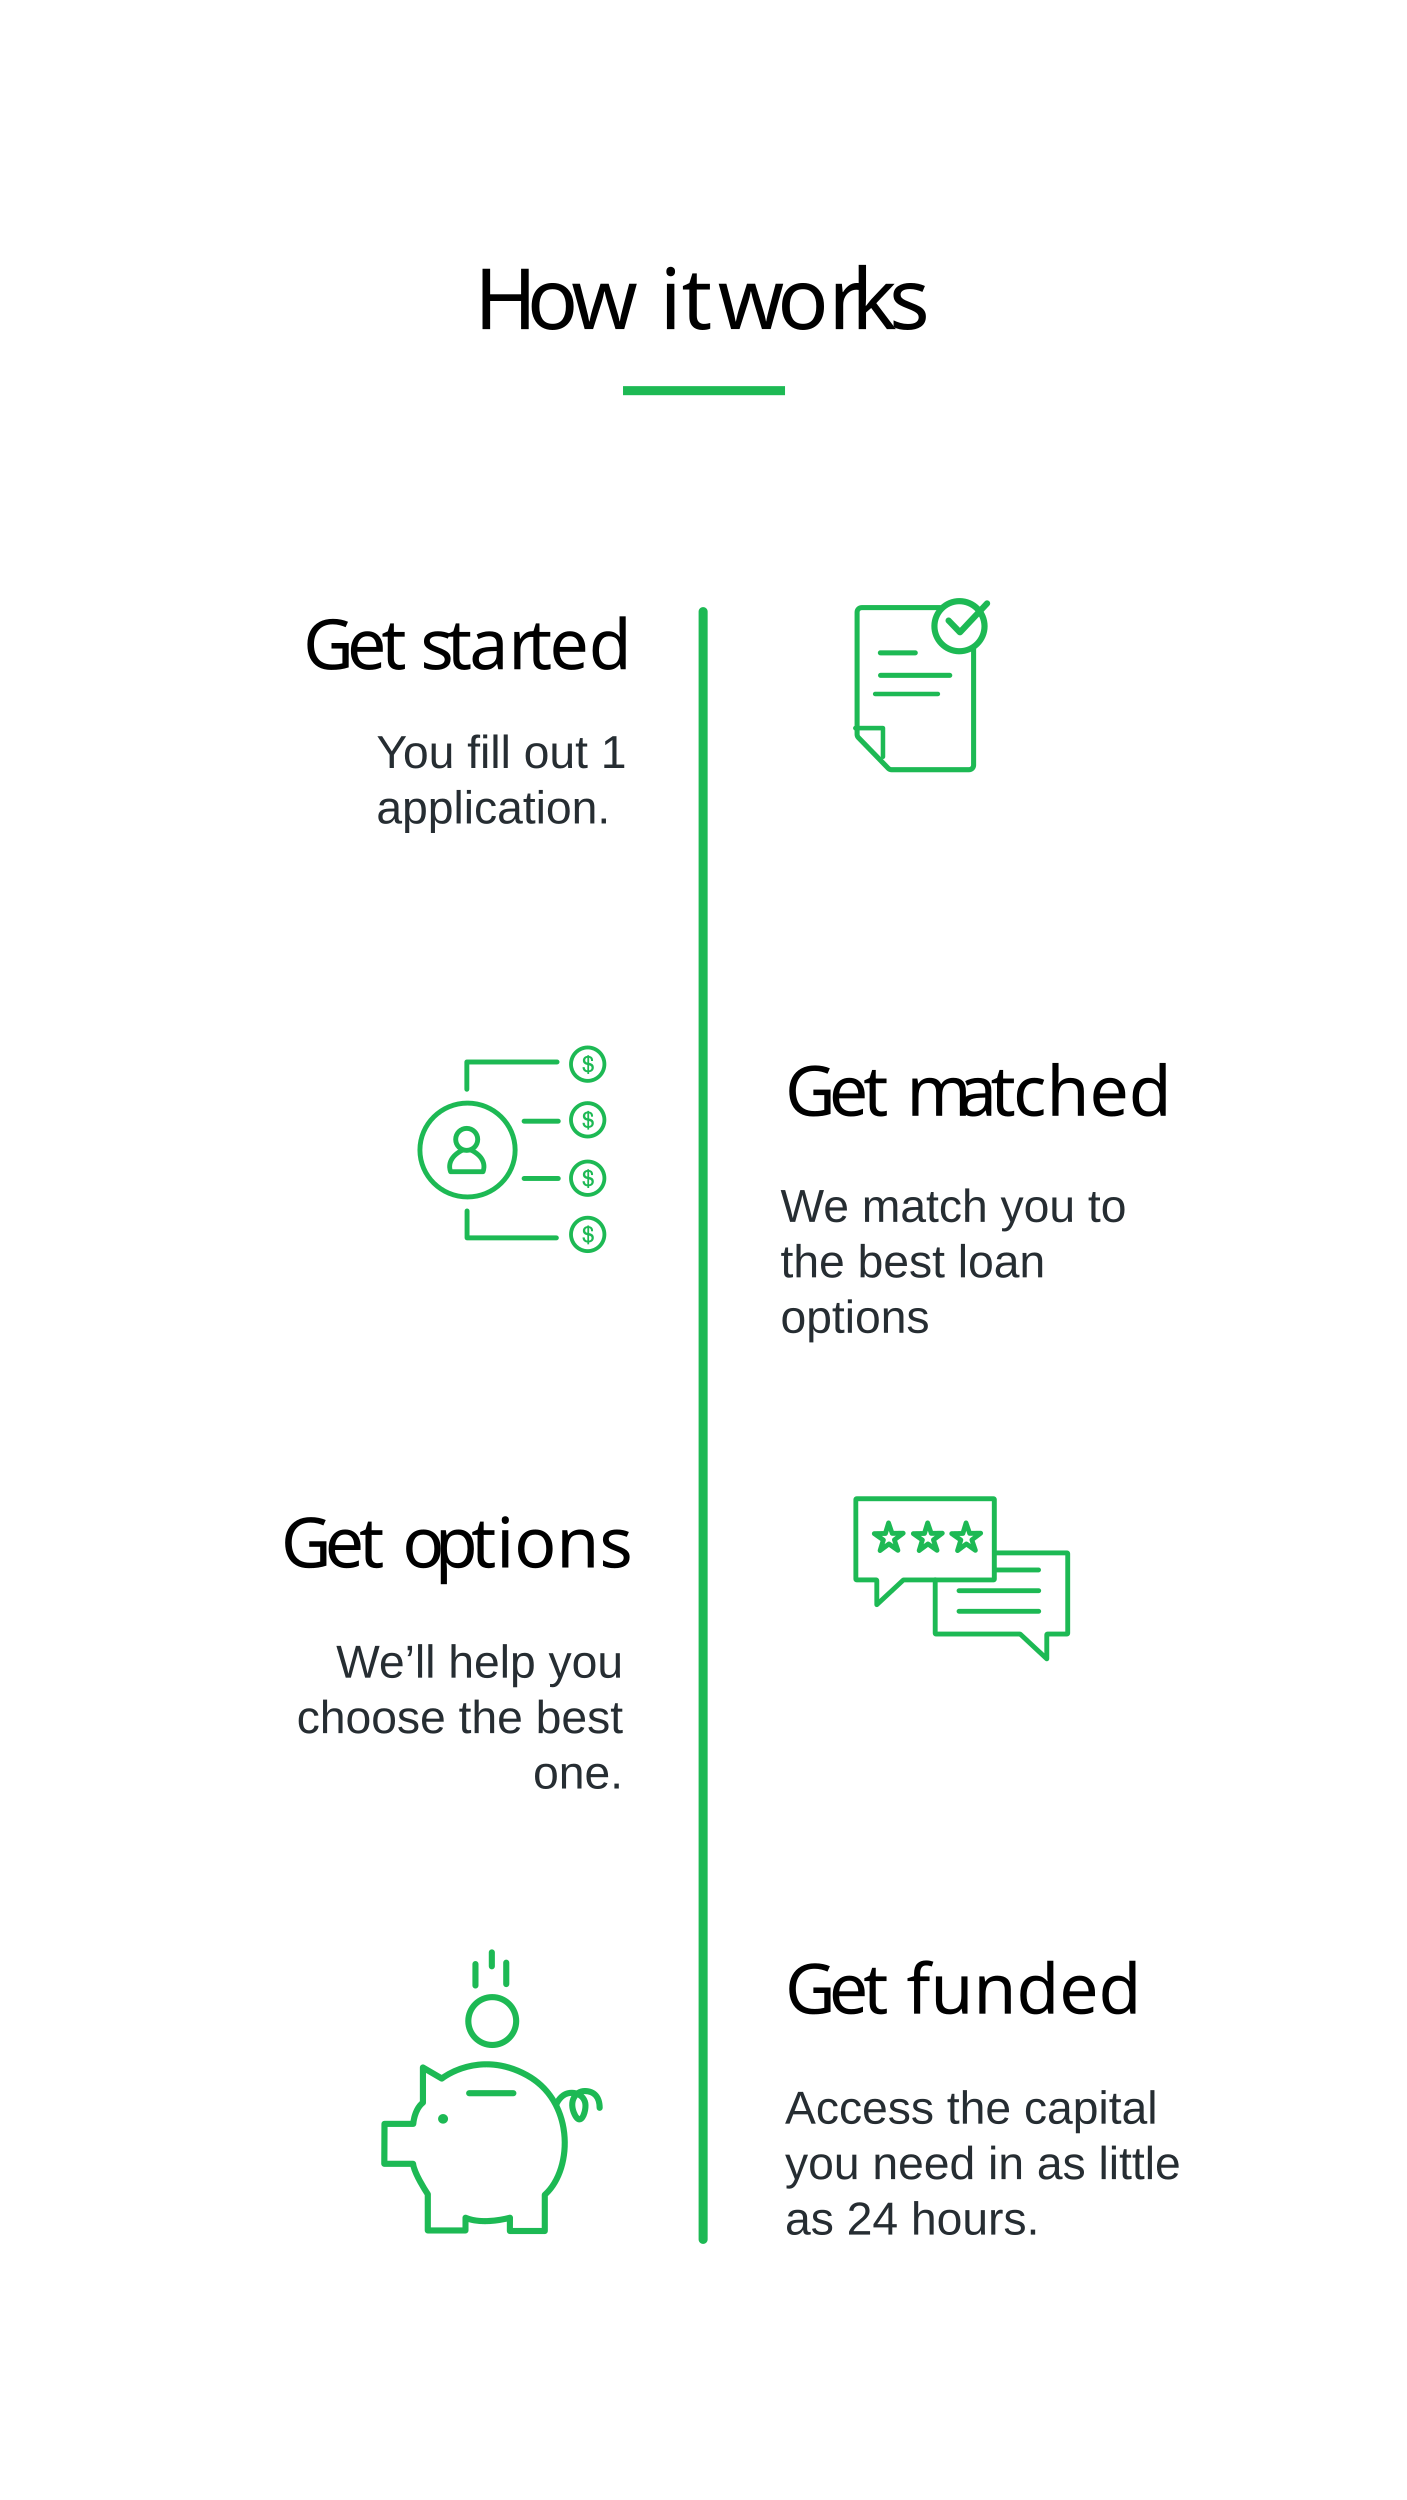
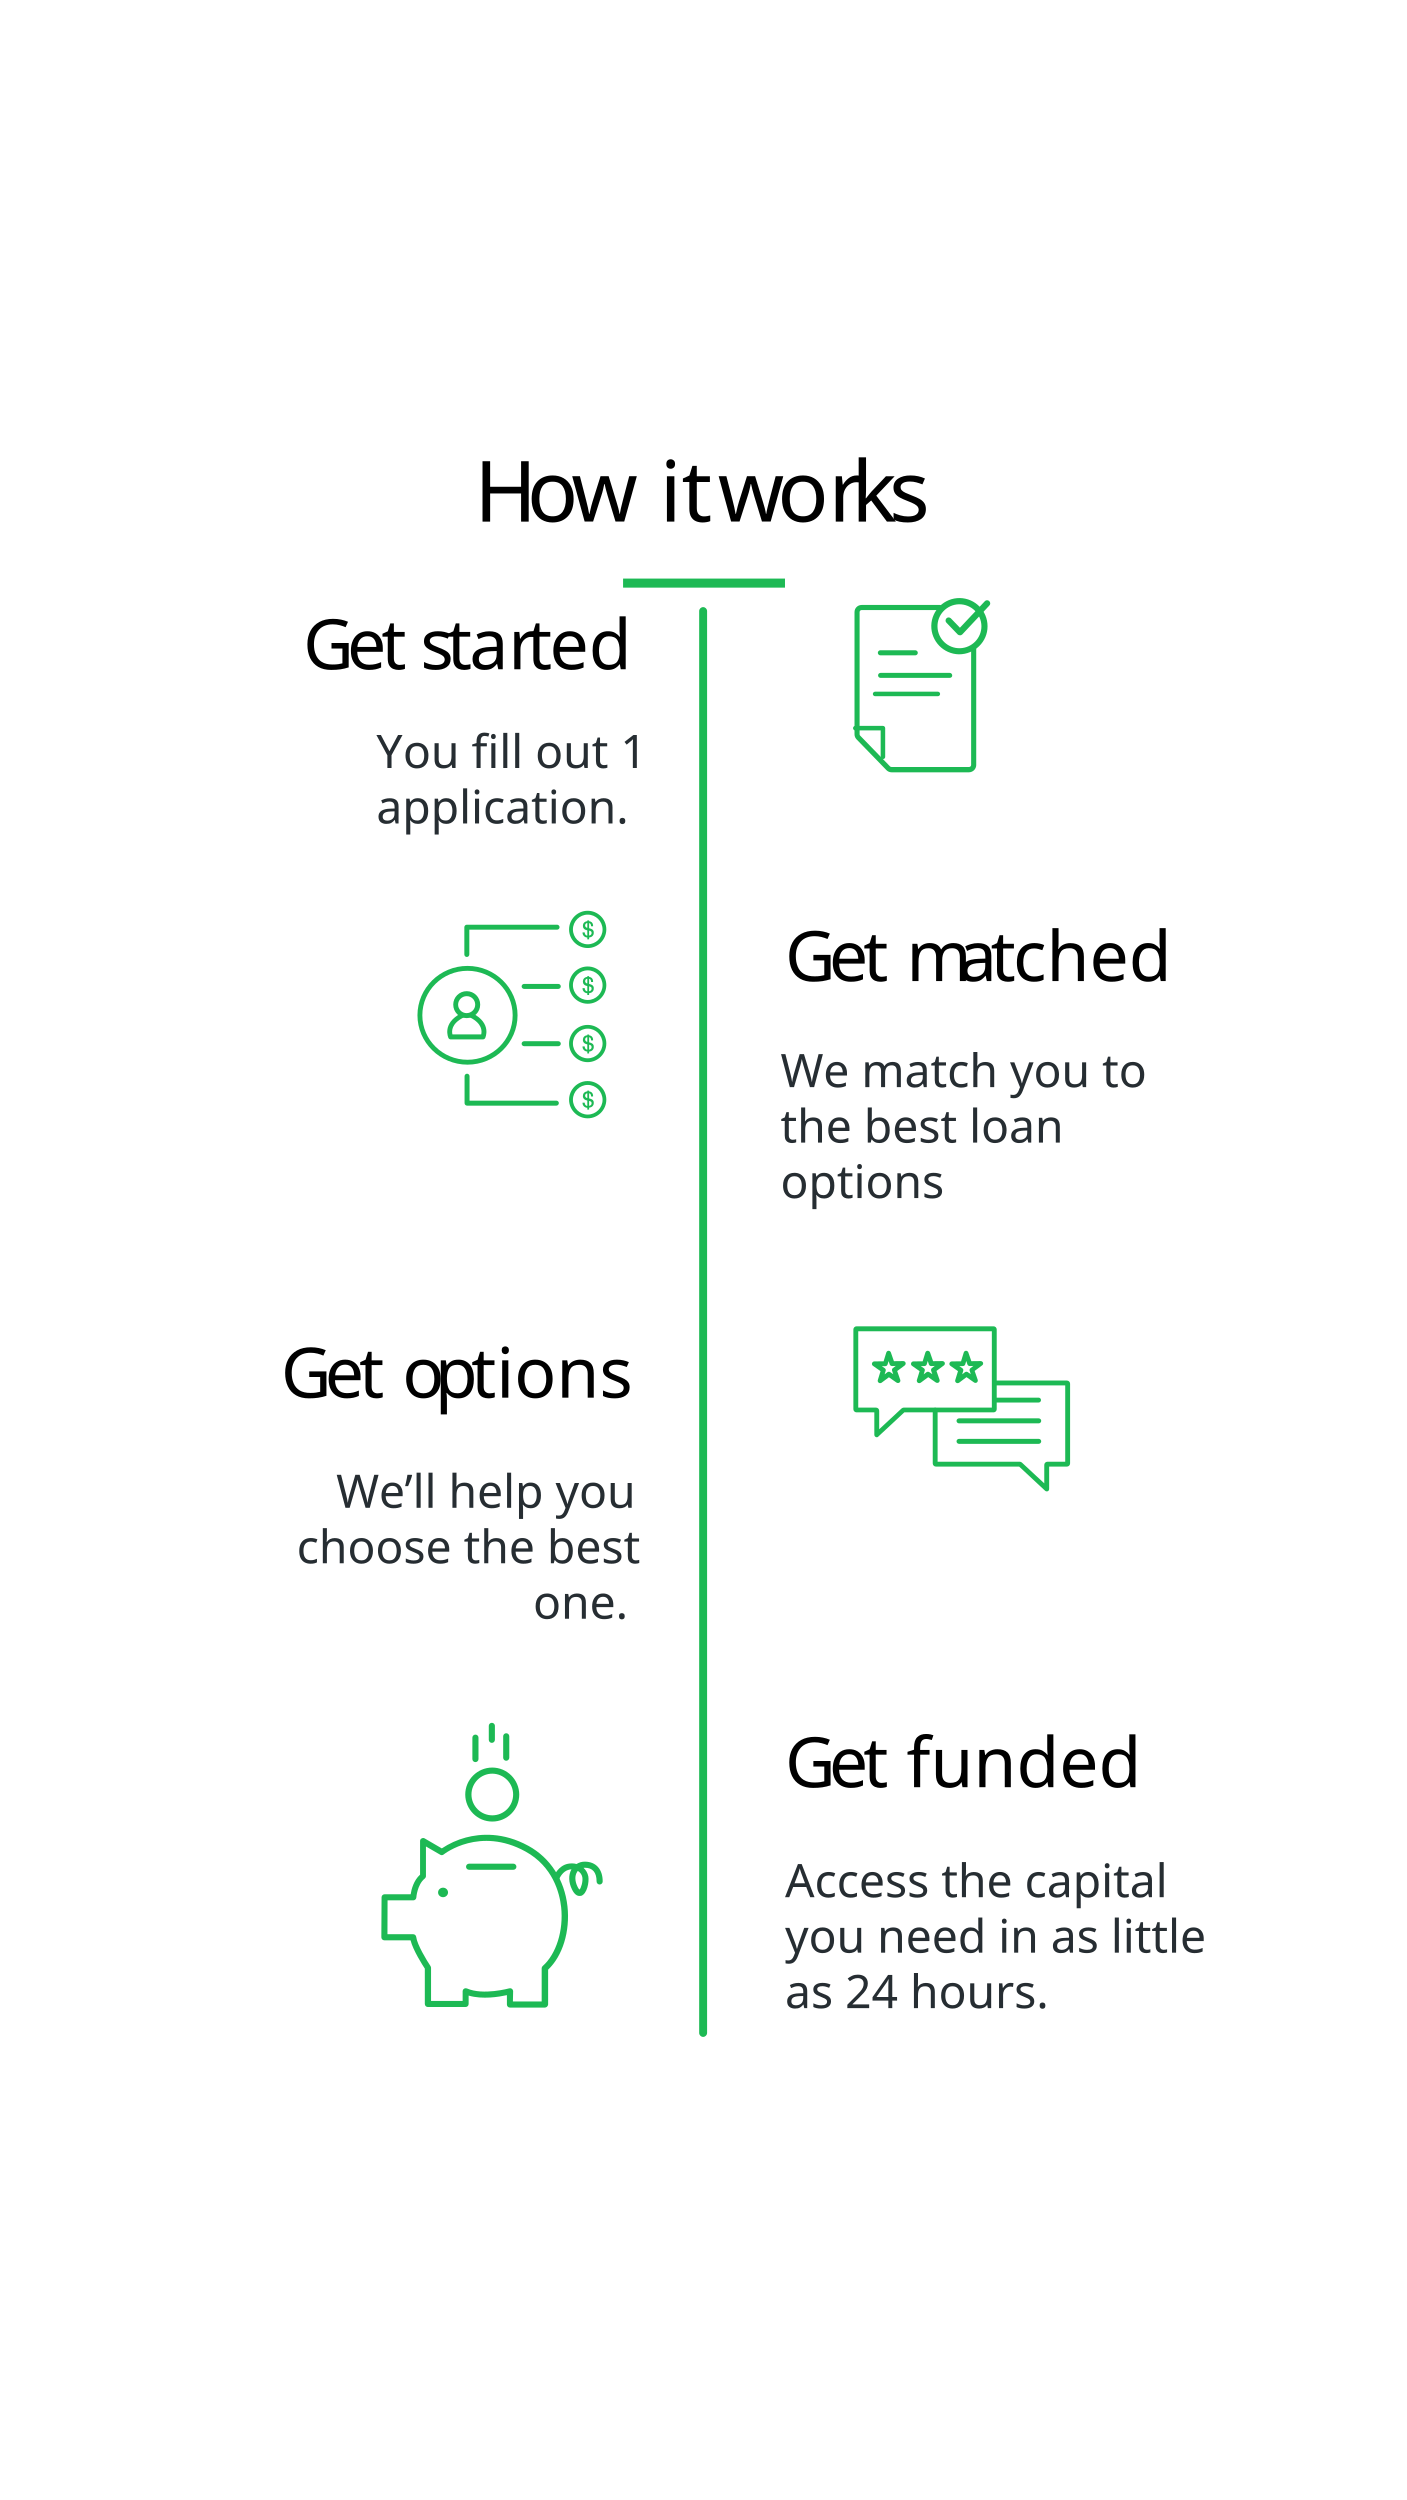
- <svg xmlns="http://www.w3.org/2000/svg" id="Layer_1" data-name="Layer 1" viewBox="0 0 1242 2208">
-   <defs>
-     <style>.cls-1{fill:#1db954;}.cls-2{font-size:61.49px;}.cls-2,.cls-8{font-family:Calibri, Calibri;}.cls-3{letter-spacing:-0.01em;}.cls-4{letter-spacing:-0.01em;}.cls-5{letter-spacing:-0.01em;}.cls-6{letter-spacing:-0.01em;}.cls-7{letter-spacing:0em;}.cls-8{font-size:74.7px;}.cls-9{letter-spacing:0em;}.cls-10{letter-spacing:-0.01em;}.cls-11{font-size:40.82px;fill:#262d32;font-family:ArialMT, Arial;}.cls-12{letter-spacing:-0.09em;}.cls-13{letter-spacing:-0.02em;}.cls-14{letter-spacing:-0.01em;}.cls-15{letter-spacing:0em;}.cls-16{fill:none;stroke:#1db954;stroke-miterlimit:10;stroke-width:8px;}</style>
-   </defs>
-   <path class="cls-1" d="M855.87,682.06H787.39a6.32,6.32,0,0,1-4.49-1.9L756.51,653a6.27,6.27,0,0,1-1.76-4.36V540.67a6.25,6.25,0,0,1,6.25-6.25h69.31a2.24,2.24,0,0,1,0,4.47H761a1.78,1.78,0,0,0-1.78,1.78V648.61a1.77,1.77,0,0,0,.5,1.24L786.11,677a1.82,1.82,0,0,0,1.28.54h68.48a1.78,1.78,0,0,0,1.78-1.78V571.7a2.24,2.24,0,1,1,4.47,0V675.8A6.27,6.27,0,0,1,855.87,682.06Z" />
-   <path class="cls-1" d="M846.94,577.91a24.86,24.86,0,1,1,25.34-24.85C872.28,566.76,860.91,577.91,846.94,577.91Zm0-44.24a19.4,19.4,0,1,0,19.87,19.39A19.65,19.65,0,0,0,846.94,533.67Z" />
-   <path class="cls-1" d="M847.77,561.14a2.75,2.75,0,0,1-2-.84L835.86,550a2.73,2.73,0,1,1,3.93-3.79l8,8.25,22-23.39a2.73,2.73,0,1,1,4,3.75l-23.92,25.47a2.74,2.74,0,0,1-2,.87Z" />
-   <path class="cls-1" d="M779.84,670.4a2,2,0,0,1-2-2V645.1H755.44a2,2,0,1,1,0-4.05h24.4a2,2,0,0,1,2,2v25.3A2,2,0,0,1,779.84,670.4Z" />
-   <path class="cls-1" d="M808.52,578.82H777.7a2.24,2.24,0,1,1,0-4.47h30.82a2.24,2.24,0,0,1,0,4.47Z" />
-   <path class="cls-1" d="M838.84,598.71H777.7a2.24,2.24,0,0,1,0-4.48h61.14a2.24,2.24,0,0,1,0,4.48Z" />
-   <path class="cls-1" d="M828.34,614.92H772.93a2,2,0,0,1,0-4h55.41a2,2,0,1,1,0,4Z" />
-   <path class="cls-1" d="M412.31,964.21a2.17,2.17,0,0,1-2.17-2.17v-24.1a2.17,2.17,0,0,1,2.17-2.17H492a2.17,2.17,0,0,1,0,4.34H414.48V962A2.17,2.17,0,0,1,412.31,964.21Z" />
-   <path class="cls-1" d="M491.39,1095.46H412.51a2.17,2.17,0,0,1-2.17-2.17v-23.77a2.17,2.17,0,0,1,4.34,0v21.6h76.71a2.17,2.17,0,0,1,0,4.34Z" />
-   <path class="cls-1" d="M412.19,1018.19a11.89,11.89,0,1,1,11.89-11.89A11.91,11.91,0,0,1,412.19,1018.19Zm0-19.44a7.55,7.55,0,1,0,7.55,7.55A7.56,7.56,0,0,0,412.19,998.75Z" />
-   <path class="cls-1" d="M426.49,1037H398a2.16,2.16,0,0,1-1.94-1.21c-.07-.13-6.12-13,11.24-21.92a2.17,2.17,0,1,1,2,3.86c-10.8,5.54-10.44,12.23-9.74,14.94H425c.66-2.73,1-9.46-9.73-14.94a2.17,2.17,0,1,1,2-3.86c17.36,8.9,11.3,21.79,11.24,21.92A2.17,2.17,0,0,1,426.49,1037Z" />
-   <path class="cls-1" d="M412.92,1059.31c-24.39,0-44.22-19.56-44.22-43.61s19.83-43.62,44.22-43.62,44.22,19.57,44.22,43.62S437.3,1059.31,412.92,1059.31Zm0-82.89c-22,0-39.89,17.62-39.89,39.28S390.92,1055,412.92,1055s39.88-17.62,39.88-39.28S434.91,976.42,412.92,976.42Z" />
-   <path class="cls-1" d="M493.08,992.4h-30.2a2.17,2.17,0,0,1,0-4.34h30.2a2.17,2.17,0,0,1,0,4.34Z" />
-   <path class="cls-1" d="M493.08,1043h-30.2a2.17,2.17,0,1,1,0-4.34h30.2a2.17,2.17,0,1,1,0,4.34Z" />
-   <path class="cls-1" d="M519.07,956.32a16.45,16.45,0,1,1,16.44-16.45A16.47,16.47,0,0,1,519.07,956.32Zm0-29.52a13.07,13.07,0,1,0,13.07,13.07A13.09,13.09,0,0,0,519.07,926.8Z" />
-   <path class="cls-1" d="M518.73,947a4.23,4.23,0,0,1-3.05-1.29,4.12,4.12,0,0,1-1.15-2.94c0-.07,0-.16,0-.29h1.88c.1,1.71.87,2.67,2.31,2.86v-4.72q-3.91-.78-3.92-4a3.85,3.85,0,0,1,1.05-2.79,4.27,4.27,0,0,1,2.87-1.25v-.65h1.56v.65a4.3,4.3,0,0,1,2.42,1,4.1,4.1,0,0,1,1.06,3.23v.25H522a3.87,3.87,0,0,0-.39-2,1.93,1.93,0,0,0-1.28-.85v4.46a6.21,6.21,0,0,1,3.3,1.52,3.61,3.61,0,0,1,.83,2.44,4,4,0,0,1-1.08,3,4.8,4.8,0,0,1-3.05,1.3v1.6h-1.56Zm0-8.57v-4.2a2,2,0,0,0-1.86,2.1A2,2,0,0,0,518.73,938.43Zm1.56,2.51v4.38c1.44-.27,2.16-1,2.16-2.3a2,2,0,0,0-.43-1.29A2.93,2.93,0,0,0,520.29,940.94Z" />
-   <path class="cls-1" d="M519.07,1005.48A16.45,16.45,0,1,1,535.51,989,16.47,16.47,0,0,1,519.07,1005.48Zm0-29.52A13.07,13.07,0,1,0,532.14,989,13.09,13.09,0,0,0,519.07,976Z" />
-   <path class="cls-1" d="M518.73,996.16a4.23,4.23,0,0,1-3.05-1.29,4.13,4.13,0,0,1-1.15-2.94c0-.07,0-.16,0-.29h1.88c.1,1.71.87,2.67,2.31,2.86v-4.72q-3.91-.78-3.92-4a3.85,3.85,0,0,1,1.05-2.79,4.27,4.27,0,0,1,2.87-1.25v-.65h1.56v.65a4.3,4.3,0,0,1,2.42,1,4.1,4.1,0,0,1,1.06,3.23v.25H522a3.87,3.87,0,0,0-.39-2,1.93,1.93,0,0,0-1.28-.85v4.46a6.21,6.21,0,0,1,3.3,1.52,3.61,3.61,0,0,1,.83,2.44,4,4,0,0,1-1.08,3,4.8,4.8,0,0,1-3.05,1.3v1.6h-1.56Zm0-8.57v-4.2a2,2,0,0,0-1.86,2.1A2,2,0,0,0,518.73,987.59Zm1.56,2.51v4.38c1.44-.27,2.16-1,2.16-2.3a2,2,0,0,0-.43-1.29A2.93,2.93,0,0,0,520.29,990.1Z" />
-   <path class="cls-1" d="M519.07,1057.05a16.45,16.45,0,1,1,16.44-16.45A16.47,16.47,0,0,1,519.07,1057.05Zm0-29.52a13.07,13.07,0,1,0,13.07,13.07A13.09,13.09,0,0,0,519.07,1027.53Z" />
-   <path class="cls-1" d="M518.73,1047.73a4.23,4.23,0,0,1-3.05-1.29,4.13,4.13,0,0,1-1.15-2.94c0-.07,0-.16,0-.29h1.88c.1,1.71.87,2.67,2.31,2.86v-4.72q-3.91-.78-3.92-4a3.87,3.87,0,0,1,1.05-2.8,4.31,4.31,0,0,1,2.87-1.24v-.65h1.56v.65a4.3,4.3,0,0,1,2.42,1,4.1,4.1,0,0,1,1.06,3.23v.25H522a3.87,3.87,0,0,0-.39-2,1.9,1.9,0,0,0-1.28-.85v4.46a6.21,6.21,0,0,1,3.3,1.52,3.61,3.61,0,0,1,.83,2.44,4,4,0,0,1-1.08,3,4.8,4.8,0,0,1-3.05,1.3v1.6h-1.56Zm0-8.57V1035a2,2,0,0,0-1.86,2.1A2,2,0,0,0,518.73,1039.16Zm1.56,2.51v4.38c1.44-.27,2.16-1,2.16-2.3a2,2,0,0,0-.43-1.29A2.93,2.93,0,0,0,520.29,1041.67Z" />
-   <path class="cls-1" d="M519.07,1106.69a16.45,16.45,0,1,1,16.44-16.45A16.47,16.47,0,0,1,519.07,1106.69Zm0-29.52a13.07,13.07,0,1,0,13.07,13.07A13.09,13.09,0,0,0,519.07,1077.17Z" />
-   <path class="cls-1" d="M518.73,1097.38a4.28,4.28,0,0,1-3.05-1.3,4.12,4.12,0,0,1-1.15-2.94c0-.06,0-.16,0-.29h1.88c.1,1.71.87,2.67,2.31,2.86V1091q-3.91-.78-3.92-4a3.85,3.85,0,0,1,1.05-2.79,4.27,4.27,0,0,1,2.87-1.25v-.65h1.56v.65a4.3,4.3,0,0,1,2.42,1,4.1,4.1,0,0,1,1.06,3.23v.25H522a3.87,3.87,0,0,0-.39-2,1.93,1.93,0,0,0-1.28-.85v4.47a6.14,6.14,0,0,1,3.3,1.51,3.63,3.63,0,0,1,.83,2.44,4,4,0,0,1-1.08,3,4.86,4.86,0,0,1-3.05,1.31V1099h-1.56Zm0-8.58v-4.2a2,2,0,0,0-1.86,2.1A2,2,0,0,0,518.73,1088.8Zm1.56,2.51v4.38c1.44-.27,2.16-1,2.16-2.3a2,2,0,0,0-.43-1.29A2.93,2.93,0,0,0,520.29,1091.31Z" />
-   <path class="cls-1" d="M774.39,1419.4a2.15,2.15,0,0,1-2.15-2.15V1397.5H756.55a2.81,2.81,0,0,1-2.81-2.81v-70.36a2.81,2.81,0,0,1,2.81-2.81h121a2.81,2.81,0,0,1,2.81,2.81v70.38a2.81,2.81,0,0,1-2.81,2.81H798.76l-22.9,21.3A2.17,2.17,0,0,1,774.39,1419.4Zm-16.34-26.21h15.68a2.81,2.81,0,0,1,2.81,2.81v16.3L796.25,1394a2.86,2.86,0,0,1,1.92-.75H876v-67.39h-118Z" />
-   <path class="cls-1" d="M924.51,1467.24a2.13,2.13,0,0,1-1.46-.58l-22.9-21.31H826.63a2.81,2.81,0,0,1-2.81-2.81v-47.16a2.16,2.16,0,0,1,4.31,0v45.67h72.61a2.77,2.77,0,0,1,1.91.75l19.71,18.34v-16.3a2.81,2.81,0,0,1,2.81-2.81h15.69v-67.37H878.27a2.16,2.16,0,0,1,0-4.31h64.08a2.81,2.81,0,0,1,2.81,2.81v70.36a2.81,2.81,0,0,1-2.81,2.81H926.67v19.75a2.17,2.17,0,0,1-1.3,2A2.14,2.14,0,0,1,924.51,1467.24Zm17.84-93.58h0Z" />
-   <path class="cls-1" d="M777.31,1371.63a2.13,2.13,0,0,1-1.24-.4,2.16,2.16,0,0,1-.82-2.39l2.42-7.85-6.71-4.72a2.16,2.16,0,0,1-.82-2.4,2.13,2.13,0,0,1,2-1.51l8.21-.13,2.42-7.85a2.15,2.15,0,0,1,2-1.51h0a2.15,2.15,0,0,1,2,1.45l2.65,7.77,8.21-.12a2.15,2.15,0,0,1,1.33,3.87l-6.57,4.93,2.65,7.77a2.14,2.14,0,0,1-3.27,2.45l-6.72-4.72-6.57,4.93A2.17,2.17,0,0,1,777.31,1371.63Zm1.54-15.07,2.58,1.81a2.17,2.17,0,0,1,.82,2.4l-.93,3,2.52-1.89a2.15,2.15,0,0,1,2.53,0l2.58,1.81-1-3a2.17,2.17,0,0,1,.74-2.42l2.52-1.89-3.15.05A2.14,2.14,0,0,1,786,1355l-1-3-.93,3a2.16,2.16,0,0,1-2,1.52Z" />
-   <path class="cls-1" d="M811.75,1371.63a2.16,2.16,0,0,1-2-2.79l2.41-7.85-6.71-4.72a2.17,2.17,0,0,1-.82-2.4,2.15,2.15,0,0,1,2-1.51l8.2-.13,2.42-7.85a2.16,2.16,0,0,1,2-1.51,2.1,2.1,0,0,1,2.07,1.45l2.65,7.77,8.21-.12a2.19,2.19,0,0,1,2.07,1.45,2.16,2.16,0,0,1-.74,2.42l-6.57,4.93,2.65,7.77a2.14,2.14,0,0,1-3.27,2.45l-6.72-4.72L813,1371.2A2.17,2.17,0,0,1,811.75,1371.63Zm1.54-15.07,2.58,1.81a2.17,2.17,0,0,1,.82,2.4l-.93,3,2.52-1.89a2.15,2.15,0,0,1,2.53,0l2.58,1.81-1-3a2.17,2.17,0,0,1,.74-2.42l2.52-1.89-3.15.05h0a2.13,2.13,0,0,1-2-1.46l-1-3-.93,3a2.16,2.16,0,0,1-2,1.52Z" />
-   <path class="cls-1" d="M845.72,1371.63a2.08,2.08,0,0,1-1.24-.4,2.13,2.13,0,0,1-.82-2.39l2.42-7.85-6.72-4.72a2.15,2.15,0,0,1,1.21-3.91l8.21-.13,2.42-7.85a2.13,2.13,0,0,1,2-1.51h0a2.15,2.15,0,0,1,2,1.45l2.66,7.77,8.21-.12a2.2,2.2,0,0,1,2.07,1.45,2.15,2.15,0,0,1-.75,2.42l-6.57,4.93,2.66,7.77a2.15,2.15,0,0,1-3.28,2.45l-6.71-4.72L847,1371.2A2.2,2.2,0,0,1,845.72,1371.63Zm1.54-15.07,2.57,1.81a2.14,2.14,0,0,1,.82,2.4l-.93,3,2.52-1.89a2.15,2.15,0,0,1,2.53,0l2.58,1.81-1-3a2.16,2.16,0,0,1,.75-2.42l2.52-1.89-3.15.05a2.1,2.1,0,0,1-2.07-1.46l-1-3-.93,3a2.14,2.14,0,0,1-2,1.52Z" />
-   <path class="cls-1" d="M917.34,1388.73H880a2.16,2.16,0,1,1,0-4.31h37.39a2.16,2.16,0,0,1,0,4.31Z" />
-   <path class="cls-1" d="M917.42,1407.06H847a2.15,2.15,0,0,1,0-4.3h70.4a2.15,2.15,0,0,1,0,4.3Z" />
-   <path class="cls-1" d="M917.42,1425.24H847a2.15,2.15,0,0,1,0-4.3h70.4a2.15,2.15,0,1,1,0,4.3Z" />
-   <path class="cls-1" d="M481.16,1973.13H450.33a2.7,2.7,0,0,1-2.7-2.7v-8.25c-6.64,1.48-21.59,4-33.83.39v7.37a2.7,2.7,0,0,1-2.7,2.7H377.8a2.69,2.69,0,0,1-2.69-2.7v-31.17c-2.08-3.18-10.4-16.24-12.56-25H339.4a2.7,2.7,0,0,1-2.7-2.71l.16-35.28a2.7,2.7,0,0,1,2.7-2.68h23c.65-4.09,2.61-12.18,8.26-17.34V1826a2.69,2.69,0,0,1,1.36-2.34,2.66,2.66,0,0,1,2.7,0l15.13,8.83a70.55,70.55,0,0,1,21.18-9.56c12.81-3.45,32.81-5,55.44,7.45,19.26,10.56,31.79,30,34.37,53.36,2.44,22.07-4.27,43.82-17.14,55.86v30.78A2.7,2.7,0,0,1,481.16,1973.13Zm-28.13-5.4h25.43v-29.28a2.67,2.67,0,0,1,.92-2c12-10.56,18.53-31.48,16.26-52-1.4-12.69-7.37-35.94-31.6-49.23-40.13-22-70.91,1.7-72.2,2.72a2.71,2.71,0,0,1-3,.21l-12.59-7.35V1857a2.69,2.69,0,0,1-1,2.12c-6.73,5.3-7.54,16.74-7.55,16.85a2.69,2.69,0,0,1-2.69,2.52h-22.7l-.14,29.88h22.67a2.7,2.7,0,0,1,2.68,2.4c.76,6.77,9.34,20.82,12.59,25.67a2.75,2.75,0,0,1,.45,1.5v29.28h27.9v-8.51a2.69,2.69,0,0,1,3.78-2.47c14.44,6.3,37.19-.06,37.41-.13a2.71,2.71,0,0,1,3.44,2.6Z" />
-   <path class="cls-1" d="M453.42,1851.42H414.36a2.7,2.7,0,1,1,0-5.4h39.06a2.7,2.7,0,0,1,0,5.4Z" />
-   <ellipse class="cls-1" cx="391.32" cy="1871.37" rx="4.41" ry="4.24" />
-   <path class="cls-1" d="M511.71,1874.52c-1.94,0-4.31-1.23-6.51-5.66-3.15-6.34-3.33-12.77-.54-17.77a13.82,13.82,0,0,0-2.1.25c-5.62,1.16-8.42,7.56-8.44,7.63a2.7,2.7,0,0,1-5-2.07c.16-.37,3.86-9.09,12.33-10.84a17.1,17.1,0,0,1,7.74.17,13.48,13.48,0,0,1,7.29-2.12h.13c9.83.09,15.7,6.65,15.7,17.53a2.7,2.7,0,0,1-5.4,0c0-8-3.48-12.07-10.35-12.14a8.88,8.88,0,0,0-1.15.07,13.2,13.2,0,0,1,4.16,7.47c.91,5-1.07,15.48-6.3,17.21A5,5,0,0,1,511.71,1874.52Zm-1.46-22.08a7.49,7.49,0,0,0-.64.89c-2.16,3.45-2,8.23.42,13.13a7.81,7.81,0,0,0,1.73,2.54c1.38-1.19,3.19-7.26,2.51-11a8,8,0,0,0-3.48-5.22A6.1,6.1,0,0,0,510.25,1852.44Z" />
-   <path class="cls-1" d="M419.92,1756.29a2.7,2.7,0,0,1-2.7-2.7v-18.92a2.7,2.7,0,0,1,5.4,0v18.92A2.7,2.7,0,0,1,419.92,1756.29Z" />
-   <path class="cls-1" d="M447.12,1755.05a2.7,2.7,0,0,1-2.7-2.7v-18.91a2.7,2.7,0,0,1,5.4,0v18.91A2.7,2.7,0,0,1,447.12,1755.05Z" />
-   <path class="cls-1" d="M434.38,1739.35a2.69,2.69,0,0,1-2.69-2.7v-12.11a2.7,2.7,0,1,1,5.39,0v12.11A2.7,2.7,0,0,1,434.38,1739.35Z" />
-   <path class="cls-1" d="M434.76,1808.83A23.84,23.84,0,1,1,458.59,1785,23.86,23.86,0,0,1,434.76,1808.83Zm0-42.28A18.44,18.44,0,1,0,453.2,1785,18.47,18.47,0,0,0,434.76,1766.55Z" />
-   <path class="cls-1" d="M621,1981.83a4,4,0,0,1-4-4V540.19a4,4,0,1,1,8,0V1977.84A4,4,0,0,1,621,1981.83Z" />
-   <text class="cls-2" transform="translate(267.75 591.08)">G<tspan class="cls-3" x="38.79" y="0">e</tspan>
-     <tspan x="69.06" y="0">t </tspan>
-     <tspan class="cls-4" x="103.56" y="0">s</tspan>
-     <tspan class="cls-5" x="126.92" y="0">t</tspan>
-     <tspan x="146.76" y="0">ar</tspan>
-     <tspan class="cls-6" x="197.65" y="0">t</tspan>
-     <tspan class="cls-7" x="217.59" y="0">ed</tspan>
-   </text>
-   <text class="cls-8" transform="translate(418.91 290.7)">H<tspan class="cls-9" x="46.54" y="0">o</tspan>
-     <tspan x="85.64" y="0">w it </tspan>
-     <tspan class="cls-10" x="214.99" y="0">w</tspan>
-     <tspan x="267.69" y="0">or</tspan>
-     <tspan class="cls-10" x="333.13" y="0">k</tspan>
-     <tspan x="366.4" y="0">s</tspan>
-   </text>
-   <text class="cls-11" transform="translate(332.41 678.28)">
-     <tspan class="cls-12">Y</tspan>
-     <tspan x="23.48" y="0">ou fill out 1</tspan>
-     <tspan x="0" y="48.98">application.</tspan>
-   </text>
-   <text class="cls-11" transform="translate(689.34 1079.17)">
-     <tspan class="cls-13">W</tspan>
-     <tspan x="37.79" y="0">e match you to</tspan>
-     <tspan x="0" y="48.98">the best loan</tspan>
-     <tspan x="0" y="97.96">options</tspan>
-   </text>
-   <text class="cls-11" transform="translate(296.9 1481.7)">
-     <tspan class="cls-13">W</tspan>
-     <tspan x="37.79" y="0">e’ll help you</tspan>
-     <tspan x="-34.84" y="48.98">choose the best</tspan>
-     <tspan x="173.91" y="97.96">one.</tspan>
-   </text>
-   <text class="cls-11" transform="translate(693.34 1875.61)">Access the capital<tspan x="0" y="48.98">you need in as little</tspan>
-     <tspan x="0" y="97.96">as 24 hours.</tspan>
-   </text>
-   <text class="cls-2" transform="translate(693.34 985.49)">G<tspan class="cls-3" x="38.79" y="0">e</tspan>
-     <tspan x="69.06" y="0">t m</tspan>
-     <tspan class="cls-14" x="152.68" y="0">a</tspan>
-     <tspan class="cls-5" x="181.56" y="0">t</tspan>
-     <tspan class="cls-7" x="201.41" y="0">ched</tspan>
-   </text>
-   <text class="cls-2" transform="translate(248.1 1384.42)">G<tspan class="cls-3" x="38.79" y="0">e</tspan>
-     <tspan x="69.06" y="0">t o</tspan>
-     <tspan class="cls-15" x="135.98" y="0">p</tspan>
-     <tspan class="cls-7" x="168.02" y="0">tions</tspan>
-   </text>
-   <text class="cls-2" transform="translate(693.34 1778.48)">G<tspan class="cls-3" x="38.79" y="0">e</tspan>
-     <tspan x="69.06" y="0">t funded</tspan>
-   </text>
-   <line class="cls-16" x1="550.25" y1="345.03" x2="693.34" y2="345.03" />
+ <svg xmlns="http://www.w3.org/2000/svg" version="1.1" id="Layer_1" x="0px" y="0px" viewBox="0 0 1242 2208" style="enable-background:new 0 0 1242 2208;" xml:space="preserve">
+   <style type="text/css">
+ 	.st0{fill:#1DB954;}
+ 	.st1{font-family:'Calibri';}
+ 	.st2{font-size:61.49px;}
+ 	.st3{font-size:74.7px;}
+ 	.st4{fill:#262D32;}
+ 	.st5{font-family:'ArialMT';}
+ 	.st6{font-size:40.82px;}
+ 	.st7{letter-spacing:-3;}
+ 	.st8{fill:none;stroke:#1DB954;stroke-width:8;stroke-miterlimit:10;}
+ </style>
+   <path class="st0" d="M855.9,682.1h-68.5c-1.7,0-3.3-0.7-4.5-1.9L756.5,653c-1.1-1.2-1.8-2.7-1.8-4.4v-108c0-3.5,2.8-6.3,6.3-6.3  h69.3c1.2,0.1,2.2,1.2,2.1,2.4c-0.1,1.1-1,2-2.1,2.1H761c-1,0-1.8,0.8-1.8,1.8v0v107.9c0,0.5,0.2,0.9,0.5,1.2l26.4,27.2  c0.3,0.3,0.8,0.5,1.3,0.5h68.5c1,0,1.8-0.8,1.8-1.8v0V571.7c-0.1-1.2,0.9-2.3,2.1-2.4c1.2-0.1,2.3,0.9,2.4,2.1c0,0.1,0,0.2,0,0.3  v104.1C862.1,679.3,859.3,682,855.9,682.1z" />
+   <path class="st0" d="M846.9,577.9c-13.7-0.3-24.6-11.6-24.4-25.3c0.3-13.7,11.6-24.6,25.3-24.4c13.5,0.3,24.4,11.3,24.4,24.9  C872.3,566.8,860.9,577.9,846.9,577.9z M846.9,533.7c-10.7,0.3-19.2,9.2-18.9,19.9s9.2,19.2,19.9,18.9c10.5-0.3,18.9-8.9,18.9-19.4  C866.7,542.2,857.8,533.5,846.9,533.7z" />
+   <path class="st0" d="M847.8,561.1c-0.8,0-1.5-0.3-2-0.8l-9.9-10.3c-1.1-1.1-1-2.8,0-3.9c1.1-1.1,2.8-1,3.9,0c0,0,0,0,0,0l8,8.3  l22-23.4c1-1.1,2.8-1.2,3.9-0.1s1.2,2.8,0.1,3.9l-23.9,25.5C849.4,560.8,848.6,561.2,847.8,561.1L847.8,561.1z" />
+   <path class="st0" d="M779.8,670.4c-1.1,0-2-0.9-2-2v-23.3h-22.4c-1.1,0-2-0.9-2-2c0-1.1,0.9-2,2-2h24.4c1.1,0,2,0.9,2,2v25.3  C781.9,669.5,781,670.4,779.8,670.4C779.9,670.4,779.9,670.4,779.8,670.4z" />
+   <path class="st0" d="M808.5,578.8h-30.8c-1.2,0.1-2.3-0.9-2.4-2.1c-0.1-1.2,0.9-2.3,2.1-2.4c0.1,0,0.2,0,0.3,0h30.8  c1.2,0.1,2.2,1.2,2.1,2.4C810.5,577.9,809.6,578.7,808.5,578.8z" />
+   <path class="st0" d="M838.8,598.7h-61.1c-1.2,0-2.2-1-2.2-2.2c0-1.2,1-2.2,2.2-2.2h61.1c1.2,0,2.2,1,2.2,2.2  C841.1,597.7,840.1,598.7,838.8,598.7z" />
+   <path class="st0" d="M828.3,614.9h-55.4c-1.1,0-2-0.9-2-2s0.9-2,2-2h55.4c1.1,0,2,0.9,2,2S829.4,614.9,828.3,614.9L828.3,614.9z" />
+   <path class="st0" d="M412.3,845.2c-1.2,0-2.2-1-2.2-2.2v-24.1c0-1.2,1-2.2,2.2-2.2H492c1.2,0,2.2,1,2.2,2.2c0,1.2-1,2.2-2.2,2.2  h-77.5V843C414.5,844.2,413.5,845.2,412.3,845.2C412.3,845.2,412.3,845.2,412.3,845.2z" />
+   <path class="st0" d="M491.4,976.5h-78.9c-1.2,0-2.2-1-2.2-2.2l0,0v-23.8c0-1.2,1-2.2,2.2-2.2c1.2,0,2.2,1,2.2,2.2v21.6h76.7  c1.2,0,2.2,1,2.2,2.2C493.5,975.5,492.6,976.5,491.4,976.5L491.4,976.5z" />
+   <path class="st0" d="M412.2,899.2c-6.6,0-11.9-5.3-11.9-11.9s5.3-11.9,11.9-11.9c6.6,0,11.9,5.3,11.9,11.9  C424.1,893.9,418.8,899.2,412.2,899.2z M412.2,879.8c-4.2,0-7.6,3.4-7.6,7.5s3.4,7.5,7.5,7.5c4.2,0,7.6-3.4,7.6-7.5l0,0  C419.7,883.1,416.4,879.8,412.2,879.8z" />
+   <path class="st0" d="M426.5,918H398c-0.8,0-1.6-0.5-1.9-1.2c-0.1-0.1-6.1-13,11.2-21.9c1.1-0.6,2.4-0.1,2.9,0.9s0.1,2.4-0.9,2.9l0,0  c-10.8,5.5-10.4,12.2-9.7,14.9H425c0.7-2.7,1-9.5-9.7-14.9c-1.1-0.6-1.5-1.9-0.9-2.9s1.9-1.5,2.9-0.9l0,0  c17.4,8.9,11.3,21.8,11.2,21.9C428.1,917.6,427.3,918,426.5,918z" />
+   <path class="st0" d="M412.9,940.3c-24.4,0-44.2-19.6-44.2-43.6s19.8-43.6,44.2-43.6s44.2,19.6,44.2,43.6  C457.1,920.8,437.3,940.3,412.9,940.3z M412.9,857.4c-22,0-39.9,17.6-39.9,39.3s17.9,39.3,39.9,39.3s39.9-17.6,39.9-39.3  S434.9,857.4,412.9,857.4L412.9,857.4z" />
+   <path class="st0" d="M493.1,873.4h-30.2c-1.2,0-2.2-1-2.2-2.2c0-1.2,1-2.2,2.2-2.2h30.2c1.2,0,2.2,1,2.2,2.2  C495.3,872.4,494.3,873.4,493.1,873.4z" />
+   <path class="st0" d="M493.1,924h-30.2c-1.2,0-2.2-1-2.2-2.2c0-1.2,1-2.2,2.2-2.2c0,0,0,0,0,0h30.2c1.2,0,2.2,1,2.2,2.2  C495.3,923,494.3,924,493.1,924C493.1,924,493.1,924,493.1,924z" />
+   <path class="st0" d="M519.1,837.3c-9.1,0-16.5-7.4-16.5-16.4s7.4-16.5,16.4-16.5c9.1,0,16.5,7.4,16.5,16.4c0,0,0,0,0,0  C535.5,829.9,528.1,837.3,519.1,837.3z M519.1,807.8c-7.2,0-13.1,5.9-13.1,13.1c0,7.2,5.9,13.1,13.1,13.1c7.2,0,13.1-5.9,13.1-13.1  C532.1,813.7,526.3,807.8,519.1,807.8z" />
+   <path class="st0" d="M518.7,828c-1.1,0-2.3-0.5-3-1.3c-0.8-0.8-1.2-1.8-1.2-2.9c0-0.1,0-0.2,0-0.3h1.9c0.1,1.7,0.9,2.7,2.3,2.9v-4.7  c-2.6-0.5-3.9-1.9-3.9-4c0-1,0.3-2,1-2.8c0.8-0.8,1.8-1.2,2.9-1.3v-0.7h1.6v0.7c0.9,0.1,1.7,0.4,2.4,1c0.8,0.9,1.2,2.1,1.1,3.2v0.3  H522c0.1-0.7-0.1-1.4-0.4-2c-0.3-0.4-0.8-0.8-1.3-0.8v4.5c1.2,0.2,2.4,0.7,3.3,1.5c0.6,0.7,0.9,1.6,0.8,2.4c0.1,1.1-0.3,2.2-1.1,3  c-0.8,0.8-1.9,1.2-3,1.3v1.6h-1.6L518.7,828z M518.7,819.4v-4.2c-1.1,0.1-1.9,1-1.9,2.1C516.8,818.4,517.6,819.4,518.7,819.4z   M520.3,821.9v4.4c1.4-0.3,2.2-1,2.2-2.3c0-0.5-0.1-0.9-0.4-1.3C521.5,822.3,520.9,822,520.3,821.9z" />
+   <path class="st0" d="M519.1,886.5c-9.1,0-16.5-7.4-16.5-16.4c0-9.1,7.4-16.5,16.4-16.5c9.1,0,16.4,7.3,16.5,16.4  C535.5,879.1,528.2,886.5,519.1,886.5z M519.1,857c-7.2,0-13.1,5.9-13.1,13.1c0,7.2,5.9,13.1,13.1,13.1c7.2,0,13.1-5.9,13.1-13.1  c0,0,0,0,0,0C532.1,862.8,526.3,857,519.1,857L519.1,857z" />
+   <path class="st0" d="M518.7,877.2c-1.1,0-2.3-0.5-3-1.3c-0.8-0.8-1.2-1.8-1.2-2.9c0-0.1,0-0.2,0-0.3h1.9c0.1,1.7,0.9,2.7,2.3,2.9  v-4.7c-2.6-0.5-3.9-1.9-3.9-4c0-1,0.3-2,1-2.8c0.8-0.8,1.8-1.2,2.9-1.3v-0.7h1.6v0.7c0.9,0.1,1.7,0.4,2.4,1c0.8,0.9,1.2,2.1,1.1,3.2  v0.3H522c0.1-0.7-0.1-1.4-0.4-2c-0.3-0.4-0.8-0.8-1.3-0.8v4.5c1.2,0.2,2.4,0.7,3.3,1.5c0.6,0.7,0.9,1.6,0.8,2.4  c0.1,1.1-0.3,2.2-1.1,3c-0.8,0.8-1.9,1.2-3,1.3v1.6h-1.6L518.7,877.2z M518.7,868.6v-4.2c-1.1,0.1-1.9,1-1.9,2.1  C516.8,867.6,517.6,868.5,518.7,868.6L518.7,868.6z M520.3,871.1v4.4c1.4-0.3,2.2-1,2.2-2.3c0-0.5-0.1-0.9-0.4-1.3  C521.5,871.4,520.9,871.2,520.3,871.1z" />
+   <path class="st0" d="M519.1,938.1c-9.1,0-16.5-7.4-16.5-16.4s7.4-16.5,16.4-16.5c9.1,0,16.5,7.4,16.5,16.4c0,0,0,0,0,0  C535.5,930.7,528.1,938,519.1,938.1z M519.1,908.5c-7.2,0-13.1,5.9-13.1,13.1c0,7.2,5.9,13.1,13.1,13.1c7.2,0,13.1-5.9,13.1-13.1  l0,0C532.1,914.4,526.3,908.5,519.1,908.5z" />
+   <path class="st0" d="M518.7,928.7c-1.1,0-2.3-0.5-3-1.3c-0.8-0.8-1.2-1.8-1.2-2.9c0-0.1,0-0.2,0-0.3h1.9c0.1,1.7,0.9,2.7,2.3,2.9  v-4.7c-2.6-0.5-3.9-1.9-3.9-4c0-1,0.3-2,1-2.8c0.8-0.8,1.8-1.2,2.9-1.2v-0.7h1.6v0.7c0.9,0.1,1.7,0.4,2.4,1c0.8,0.9,1.2,2.1,1.1,3.2  v0.3H522c0.1-0.7-0.1-1.4-0.4-2c-0.3-0.5-0.8-0.8-1.3-0.8v4.5c1.2,0.2,2.4,0.7,3.3,1.5c0.6,0.7,0.9,1.6,0.8,2.4  c0.1,1.1-0.3,2.2-1.1,3c-0.8,0.8-1.9,1.2-3,1.3v1.6h-1.6L518.7,928.7z M518.7,920.2V916c-1.1,0.1-1.9,1-1.9,2.1  C516.8,919.2,517.7,920.1,518.7,920.2z M520.3,922.7v4.4c1.4-0.3,2.2-1,2.2-2.3c0-0.5-0.1-0.9-0.4-1.3  C521.5,923,520.9,922.7,520.3,922.7z" />
+   <path class="st0" d="M519.1,987.7c-9.1,0-16.5-7.4-16.5-16.4s7.4-16.5,16.4-16.5c9.1,0,16.5,7.4,16.5,16.4c0,0,0,0,0,0  C535.5,980.3,528.1,987.7,519.1,987.7z M519.1,958.2c-7.2,0-13.1,5.9-13.1,13.1c0,7.2,5.9,13.1,13.1,13.1c7.2,0,13.1-5.9,13.1-13.1  l0,0C532.1,964,526.3,958.2,519.1,958.2L519.1,958.2z" />
+   <path class="st0" d="M518.7,978.4c-1.2,0-2.2-0.5-3-1.3c-0.8-0.8-1.2-1.8-1.2-2.9c0-0.1,0-0.2,0-0.3h1.9c0.1,1.7,0.9,2.7,2.3,2.9  V972c-2.6-0.5-3.9-1.9-3.9-4c0-1,0.3-2,1-2.8c0.8-0.8,1.8-1.2,2.9-1.3v-0.7h1.6v0.7c0.9,0.1,1.7,0.4,2.4,1c0.8,0.9,1.2,2.1,1.1,3.2  v0.3H522c0.1-0.7-0.1-1.4-0.4-2c-0.3-0.4-0.8-0.8-1.3-0.8v4.5c1.2,0.2,2.4,0.7,3.3,1.5c0.6,0.7,0.9,1.6,0.8,2.4  c0.1,1.1-0.3,2.2-1.1,3c-0.8,0.8-1.9,1.2-3,1.3v1.7h-1.6L518.7,978.4z M518.7,969.8v-4.2c-1.1,0.1-1.9,1-1.9,2.1  C516.8,968.8,517.6,969.7,518.7,969.8z M520.3,972.3v4.4c1.4-0.3,2.2-1,2.2-2.3c0-0.5-0.1-0.9-0.4-1.3  C521.5,972.7,520.9,972.4,520.3,972.3z" />
+   <path class="st0" d="M774.4,1269.4c-1.2,0-2.2-1-2.2-2.2l0,0v-19.8h-15.7c-1.6,0-2.8-1.3-2.8-2.8l0,0v-70.4c0-1.6,1.3-2.8,2.8-2.8h0  h121c1.6,0,2.8,1.3,2.8,2.8l0,0v70.4c0,1.6-1.3,2.8-2.8,2.8h0h-78.8l-22.9,21.3C775.5,1269.2,774.9,1269.4,774.4,1269.4z   M758,1243.2h15.7c1.6,0,2.8,1.3,2.8,2.8l0,0v16.3l19.7-18.3c0.5-0.5,1.2-0.7,1.9-0.8H876v-67.4H758L758,1243.2z" />
+   <path class="st0" d="M924.5,1317.2c-0.5,0-1.1-0.2-1.5-0.6l-22.9-21.3h-73.5c-1.6,0-2.8-1.3-2.8-2.8l0,0v-47.2  c0.1-1.2,1.1-2.1,2.3-2c1.1,0.1,1.9,0.9,2,2v45.7h72.6c0.7,0,1.4,0.3,1.9,0.8l19.7,18.3v-16.3c0-1.6,1.3-2.8,2.8-2.8h0h15.7v-67.4  h-62.6c-1.2-0.1-2.1-1.1-2-2.3c0.1-1.1,0.9-1.9,2-2h64.1c1.6,0,2.8,1.3,2.8,2.8l0,0v70.4c0,1.6-1.3,2.8-2.8,2.8h0h-15.7v19.8  c0,0.9-0.5,1.7-1.3,2C925.1,1317.2,924.8,1317.2,924.5,1317.2z M942.4,1223.7L942.4,1223.7z" />
+   <path class="st0" d="M777.3,1221.6c-0.4,0-0.9-0.1-1.2-0.4c-0.8-0.5-1.1-1.5-0.8-2.4l2.4-7.8l-6.7-4.7c-0.8-0.5-1.1-1.5-0.8-2.4  c0.3-0.9,1.1-1.5,2-1.5l8.2-0.1l2.4-7.8c0.3-0.9,1.1-1.5,2-1.5l0,0c0.9,0,1.7,0.6,2,1.4l2.7,7.8l8.2-0.1c1.2,0,2.2,0.9,2.2,2.1  c0,0.7-0.3,1.3-0.9,1.8l-6.6,4.9l2.7,7.8c0.4,1.1-0.2,2.3-1.3,2.7c-0.7,0.2-1.4,0.1-2-0.3l-6.7-4.7l-6.6,4.9  C778.1,1221.5,777.7,1221.6,777.3,1221.6z M778.8,1206.6l2.6,1.8c0.8,0.5,1.1,1.5,0.8,2.4l-0.9,3l2.5-1.9c0.8-0.5,1.8-0.5,2.5,0  l2.6,1.8l-1-3c-0.3-0.9,0-1.9,0.7-2.4l2.5-1.9l-3.2,0.1c-0.9,0-1.8-0.6-2.1-1.4l-1-3l-0.9,3c-0.3,0.9-1.1,1.5-2,1.5L778.8,1206.6z" />
+   <path class="st0" d="M811.8,1221.6c-1.2,0-2.1-1-2.1-2.2c0-0.2,0-0.4,0.1-0.6l2.4-7.8l-6.7-4.7c-0.8-0.5-1.1-1.5-0.8-2.4  c0.3-0.9,1.1-1.5,2-1.5l8.2-0.1l2.4-7.8c0.3-0.9,1.1-1.5,2-1.5c0.9,0,1.8,0.6,2.1,1.4l2.7,7.8l8.2-0.1c0.9,0,1.8,0.6,2.1,1.4  c0.3,0.9,0,1.9-0.7,2.4l-6.6,4.9l2.7,7.8c0.4,1.1-0.2,2.3-1.3,2.7c-0.7,0.2-1.4,0.1-2-0.3l-6.7-4.7l-6.6,4.9  C812.6,1221.5,812.2,1221.6,811.8,1221.6z M813.3,1206.6l2.6,1.8c0.8,0.5,1.1,1.5,0.8,2.4l-0.9,3l2.5-1.9c0.8-0.5,1.8-0.5,2.5,0  l2.6,1.8l-1-3c-0.3-0.9,0-1.9,0.7-2.4l2.5-1.9l-3.2,0.1l0,0c-0.9,0-1.7-0.6-2-1.5l-1-3l-0.9,3c-0.3,0.9-1.1,1.5-2,1.5L813.3,1206.6z  " />
+   <path class="st0" d="M845.7,1221.6c-0.4,0-0.9-0.1-1.2-0.4c-0.8-0.5-1.1-1.5-0.8-2.4l2.4-7.8l-6.7-4.7c-1-0.7-1.2-2-0.5-3  c0.4-0.6,1-0.9,1.7-0.9l8.2-0.1l2.4-7.8c0.3-0.9,1.1-1.5,2-1.5l0,0c0.9,0,1.7,0.6,2,1.4l2.7,7.8l8.2-0.1c0.9,0,1.8,0.6,2.1,1.4  c0.3,0.9,0,1.9-0.8,2.4l-6.6,4.9l2.7,7.8c0.4,1.1-0.2,2.3-1.3,2.7c-0.7,0.2-1.4,0.1-1.9-0.3l-6.7-4.7l-6.5,4.9  C846.6,1221.5,846.2,1221.6,845.7,1221.6z M847.3,1206.6l2.6,1.8c0.8,0.5,1.1,1.5,0.8,2.4l-0.9,3l2.5-1.9c0.8-0.5,1.8-0.5,2.5,0  l2.6,1.8l-1-3c-0.3-0.9,0-1.9,0.8-2.4l2.5-1.9l-3.2,0.1c-0.9,0-1.8-0.6-2.1-1.5l-1-3l-0.9,3c-0.3,0.9-1.1,1.5-2,1.5L847.3,1206.6z" />
+   <path class="st0" d="M917.3,1238.7H880c-1.2,0.1-2.2-0.8-2.3-2c-0.1-1.2,0.8-2.2,2-2.3c0.1,0,0.2,0,0.3,0h37.4  c1.2,0.1,2.1,1.1,2,2.3C919.3,1237.8,918.5,1238.7,917.3,1238.7L917.3,1238.7z" />
+   <path class="st0" d="M917.4,1257.1H847c-1.2,0-2.2-1-2.2-2.2s1-2.2,2.2-2.2h70.4c1.2,0,2.2,1,2.2,2.2S918.6,1257.1,917.4,1257.1  L917.4,1257.1L917.4,1257.1z" />
+   <path class="st0" d="M917.4,1275.2H847c-1.2,0-2.2-1-2.2-2.2s1-2.2,2.2-2.2h70.4c1.2,0,2.2,1,2.2,2.2S918.6,1275.2,917.4,1275.2  L917.4,1275.2L917.4,1275.2z" />
+   <path class="st0" d="M481.2,1773.1h-30.8c-1.5,0-2.7-1.2-2.7-2.7v-8.3c-6.6,1.5-21.6,4-33.8,0.4v7.4c0,1.5-1.2,2.7-2.7,2.7h-33.3  c-1.5,0-2.7-1.2-2.7-2.7c0,0,0,0,0,0v-31.2c-2.1-3.2-10.4-16.2-12.6-25h-23.1c-1.5,0-2.7-1.2-2.7-2.7c0,0,0,0,0,0l0.2-35.3  c0-1.5,1.2-2.7,2.7-2.7h23c0.6-4.1,2.6-12.2,8.3-17.3V1626c0-1,0.5-1.9,1.4-2.3c0.8-0.5,1.9-0.5,2.7,0l15.1,8.8  c6.5-4.3,13.6-7.6,21.2-9.6c12.8-3.4,32.8-5,55.4,7.4c19.3,10.6,31.8,30,34.4,53.4c2.4,22.1-4.3,43.8-17.1,55.9v30.8  C483.9,1771.9,482.7,1773.1,481.2,1773.1C481.2,1773.1,481.2,1773.1,481.2,1773.1z M453,1767.7h25.4v-29.3c0-0.8,0.3-1.5,0.9-2  c12-10.6,18.5-31.5,16.3-52c-1.4-12.7-7.4-35.9-31.6-49.2c-40.1-22-70.9,1.7-72.2,2.7c-0.9,0.7-2,0.8-3,0.2l-12.6-7.3v26.2  c0,0.8-0.4,1.6-1,2.1c-6.7,5.3-7.5,16.7-7.5,16.8c-0.1,1.4-1.3,2.5-2.7,2.5h-22.7l-0.1,29.9h22.7c1.4,0,2.5,1,2.7,2.4  c0.8,6.8,9.3,20.8,12.6,25.7c0.3,0.4,0.4,1,0.5,1.5v29.3h27.9v-8.5c0-1.5,1.2-2.7,2.7-2.7c0.4,0,0.8,0.1,1.1,0.2  c14.4,6.3,37.2-0.1,37.4-0.1c1.4-0.4,2.9,0.4,3.3,1.9c0.1,0.2,0.1,0.5,0.1,0.7L453,1767.7z" />
+   <path class="st0" d="M453.4,1651.4h-39.1c-1.5,0-2.7-1.2-2.7-2.7c0-1.5,1.2-2.7,2.7-2.7h39.1c1.5,0,2.7,1.2,2.7,2.7  C456.1,1650.2,454.9,1651.4,453.4,1651.4L453.4,1651.4z" />
+   <ellipse class="st0" cx="391.3" cy="1671.4" rx="4.4" ry="4.2" />
+   <path class="st0" d="M511.7,1674.5c-1.9,0-4.3-1.2-6.5-5.7c-3.1-6.3-3.3-12.8-0.5-17.8c-0.7,0-1.4,0.1-2.1,0.3  c-5.6,1.2-8.4,7.6-8.4,7.6c-0.6,1.4-2.2,2-3.5,1.5c-1.4-0.6-2-2.2-1.5-3.5l0,0c0.2-0.4,3.9-9.1,12.3-10.8c2.6-0.5,5.2-0.5,7.7,0.2  c2.2-1.4,4.7-2.1,7.3-2.1h0.1c9.8,0.1,15.7,6.7,15.7,17.5c0,1.5-1.2,2.7-2.7,2.7s-2.7-1.2-2.7-2.7c0-8-3.5-12.1-10.3-12.1  c-0.4,0-0.8,0-1.2,0.1c2.2,2,3.6,4.6,4.2,7.5c0.9,5-1.1,15.5-6.3,17.2C512.8,1674.4,512.2,1674.5,511.7,1674.5z M510.3,1652.4  c-0.2,0.3-0.4,0.6-0.6,0.9c-2.2,3.4-2,8.2,0.4,13.1c0.4,1,1,1.8,1.7,2.5c1.4-1.2,3.2-7.3,2.5-11c-0.4-2.1-1.7-4-3.5-5.2  C510.6,1652.7,510.4,1652.5,510.3,1652.4L510.3,1652.4z" />
+   <path class="st0" d="M419.9,1556.3c-1.5,0-2.7-1.2-2.7-2.7v-18.9c0-1.5,1.2-2.7,2.7-2.7c1.5,0,2.7,1.2,2.7,2.7v18.9  C422.6,1555.1,421.4,1556.3,419.9,1556.3z" />
+   <path class="st0" d="M447.1,1555.1c-1.5,0-2.7-1.2-2.7-2.7v-18.9c0-1.5,1.2-2.7,2.7-2.7c1.5,0,2.7,1.2,2.7,2.7v18.9  C449.8,1553.8,448.6,1555.1,447.1,1555.1z" />
+   <path class="st0" d="M434.4,1539.3c-1.5,0-2.7-1.2-2.7-2.7c0,0,0,0,0,0v-12.1c-0.1-1.5,1-2.8,2.5-2.9s2.8,1,2.9,2.5  c0,0.1,0,0.2,0,0.3v12.1C437.1,1538.1,435.9,1539.3,434.4,1539.3z" />
+   <path class="st0" d="M434.8,1608.8c-13.2,0-23.8-10.7-23.9-23.8c0-13.2,10.7-23.8,23.8-23.9c13.2,0,23.8,10.7,23.9,23.8c0,0,0,0,0,0  C458.6,1598.2,447.9,1608.8,434.8,1608.8z M434.8,1566.5c-10.2,0-18.4,8.3-18.4,18.4c0,10.2,8.3,18.4,18.4,18.4  c10.2,0,18.4-8.2,18.4-18.4C453.2,1574.8,444.9,1566.6,434.8,1566.5L434.8,1566.5z" />
+   <path class="st0" d="M621,1799c-1.9,0-3.5-1.6-3.5-3.5V539.7c0-1.9,1.6-3.5,3.5-3.5s3.5,1.6,3.5,3.5v1255.8  C624.5,1797.4,622.9,1799,621,1799z" />
+   <text transform="matrix(1 0 0 1 267.75 591.0801)" class="st1 st2">G</text>
+   <text transform="matrix(1 0 0 1 306.54 591.0801)" class="st1 st2">e</text>
+   <text transform="matrix(1 0 0 1 336.81 591.0801)" class="st1 st2">t </text>
+   <text transform="matrix(1 0 0 1 371.31 591.0801)" class="st1 st2">s</text>
+   <text transform="matrix(1 0 0 1 394.67 591.0801)" class="st1 st2">t</text>
+   <text transform="matrix(1 0 0 1 414.51 591.0801)" class="st1 st2">ar</text>
+   <text transform="matrix(1 0 0 1 465.4 591.0801)" class="st1 st2">t</text>
+   <text transform="matrix(1 0 0 1 485.34 591.0801)" class="st1 st2">ed</text>
+   <text transform="matrix(1 0 0 1 418.91 460.7)" class="st1 st3">H</text>
+   <text transform="matrix(1 0 0 1 465.45 460.7)" class="st1 st3">o</text>
+   <text transform="matrix(1 0 0 1 504.55 460.7)" class="st1 st3">w it </text>
+   <text transform="matrix(1 0 0 1 633.9 460.7)" class="st1 st3">w</text>
+   <text transform="matrix(1 0 0 1 686.6 460.7)" class="st1 st3">or</text>
+   <text transform="matrix(1 0 0 1 752.04 460.7)" class="st1 st3">k</text>
+   <text transform="matrix(1 0 0 1 785.3101 460.7)" class="st1 st3">s</text>
+   <text transform="matrix(1 0 0 1 332.41 678.28)" class="st4 st5 st6 st7">Y</text>
+   <text transform="matrix(1 0 0 1 355.89 678.28)" class="st4 st5 st6">ou fill out 1</text>
+   <text transform="matrix(1 0 0 1 332.41 727.26)" class="st4 st5 st6">application.</text>
+   <text transform="matrix(1 0 0 1 689.3401 960.17)" class="st4 st5 st6">W</text>
+   <text transform="matrix(1 0 0 1 727.13 960.17)" class="st4 st5 st6">e match you to</text>
+   <text transform="matrix(1 0 0 1 689.3401 1009.15)" class="st4 st5 st6">the best loan</text>
+   <text transform="matrix(1 0 0 1 689.3401 1058.13)" class="st4 st5 st6">options</text>
+   <text transform="matrix(1 0 0 1 296.9 1331.7)" class="st4 st5 st6">W</text>
+   <text transform="matrix(1 0 0 1 334.69 1331.7)" class="st4 st5 st6">e’ll help you</text>
+   <text transform="matrix(1 0 0 1 262.06 1380.68)" class="st4 st5 st6">choose the best</text>
+   <text transform="matrix(1 0 0 1 470.81 1429.66)" class="st4 st5 st6">one.</text>
+   <text transform="matrix(1 0 0 1 693.3401 1675.61)" class="st4 st5 st6">Access the capital</text>
+   <text transform="matrix(1 0 0 1 693.3401 1724.59)" class="st4 st5 st6">you need in as little</text>
+   <text transform="matrix(1 0 0 1 693.3401 1773.57)" class="st4 st5 st6">as 24 hours.</text>
+   <text transform="matrix(1 0 0 1 693.3401 866.49)" class="st1 st2">G</text>
+   <text transform="matrix(1 0 0 1 732.13 866.49)" class="st1 st2">e</text>
+   <text transform="matrix(1 0 0 1 762.4 866.49)" class="st1 st2">t m</text>
+   <text transform="matrix(1 0 0 1 846.02 866.49)" class="st1 st2">a</text>
+   <text transform="matrix(1 0 0 1 874.9 866.49)" class="st1 st2">t</text>
+   <text transform="matrix(1 0 0 1 894.75 866.49)" class="st1 st2">ched</text>
+   <text transform="matrix(1 0 0 1 248.1 1234.42)" class="st1 st2">G</text>
+   <text transform="matrix(1 0 0 1 286.89 1234.42)" class="st1 st2">e</text>
+   <text transform="matrix(1 0 0 1 317.16 1234.42)" class="st1 st2">t o</text>
+   <text transform="matrix(1 0 0 1 384.08 1234.42)" class="st1 st2">p</text>
+   <text transform="matrix(1 0 0 1 416.12 1234.42)" class="st1 st2">tions</text>
+   <text transform="matrix(1 0 0 1 693.3401 1578.48)" class="st1 st2">G</text>
+   <text transform="matrix(1 0 0 1 732.13 1578.48)" class="st1 st2">e</text>
+   <text transform="matrix(1 0 0 1 762.4 1578.48)" class="st1 st2">t funded</text>
+   <line class="st8" x1="550.3" y1="515" x2="693.3" y2="515" />
</svg>
